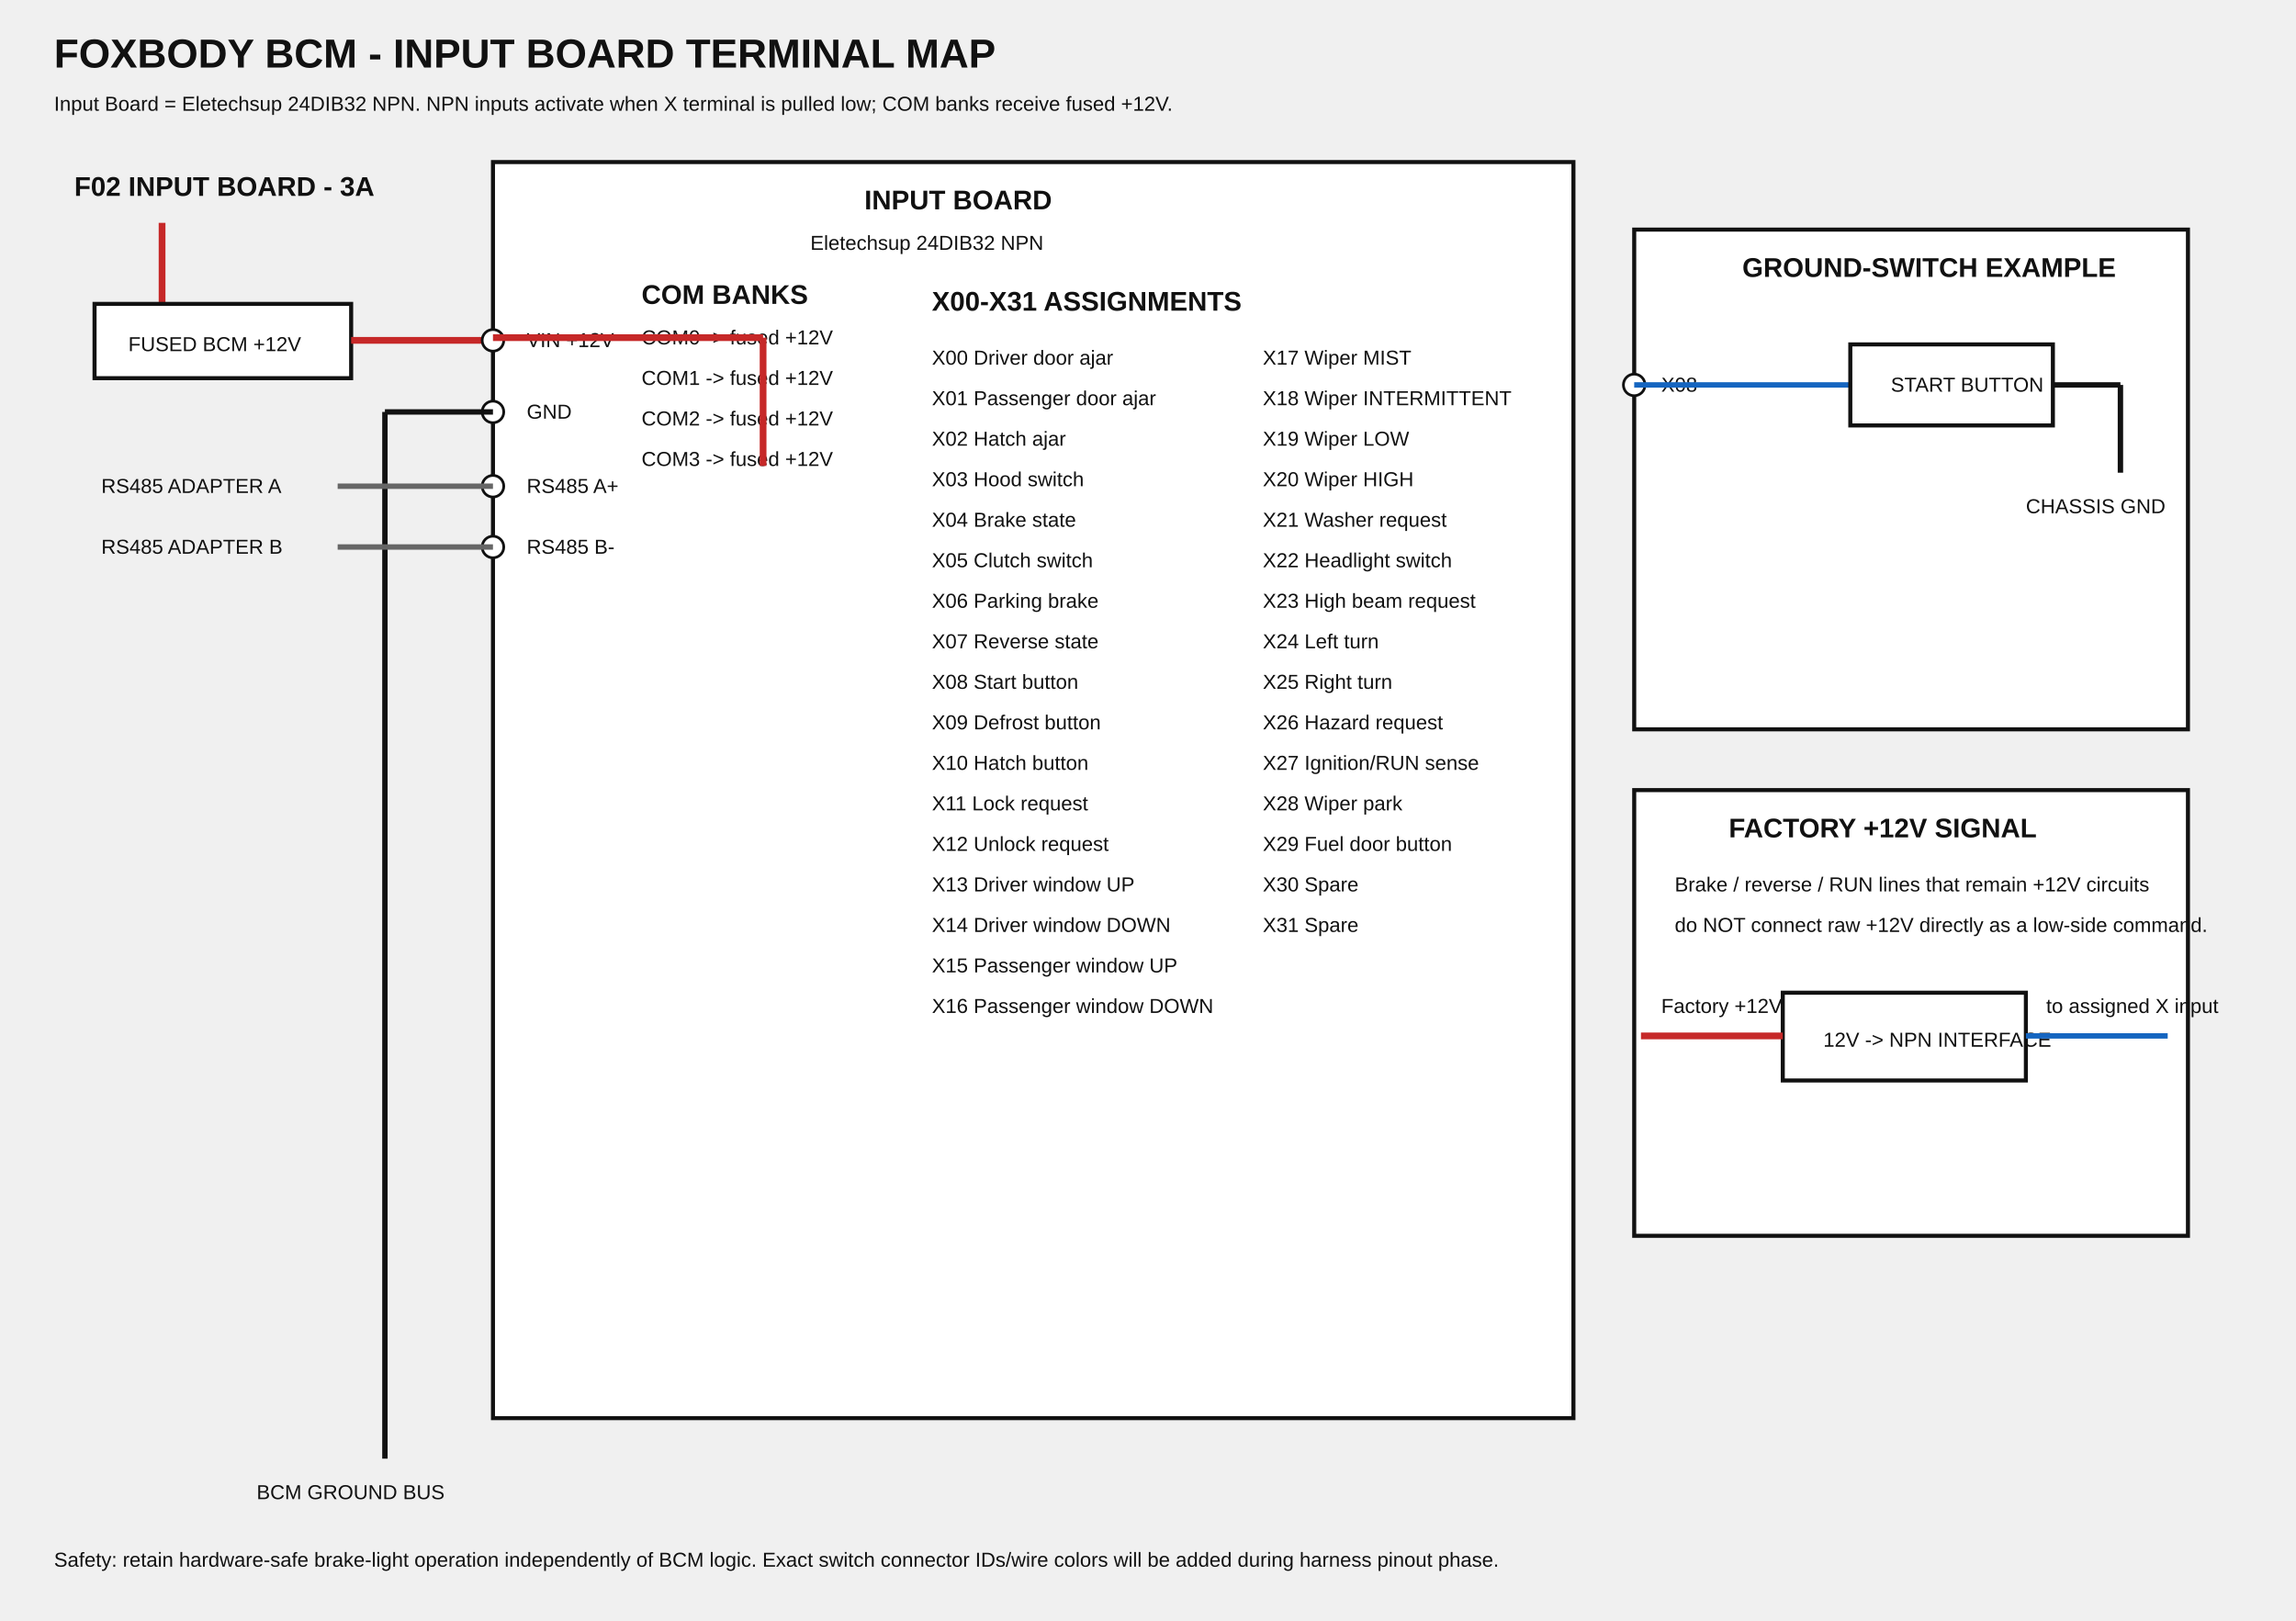
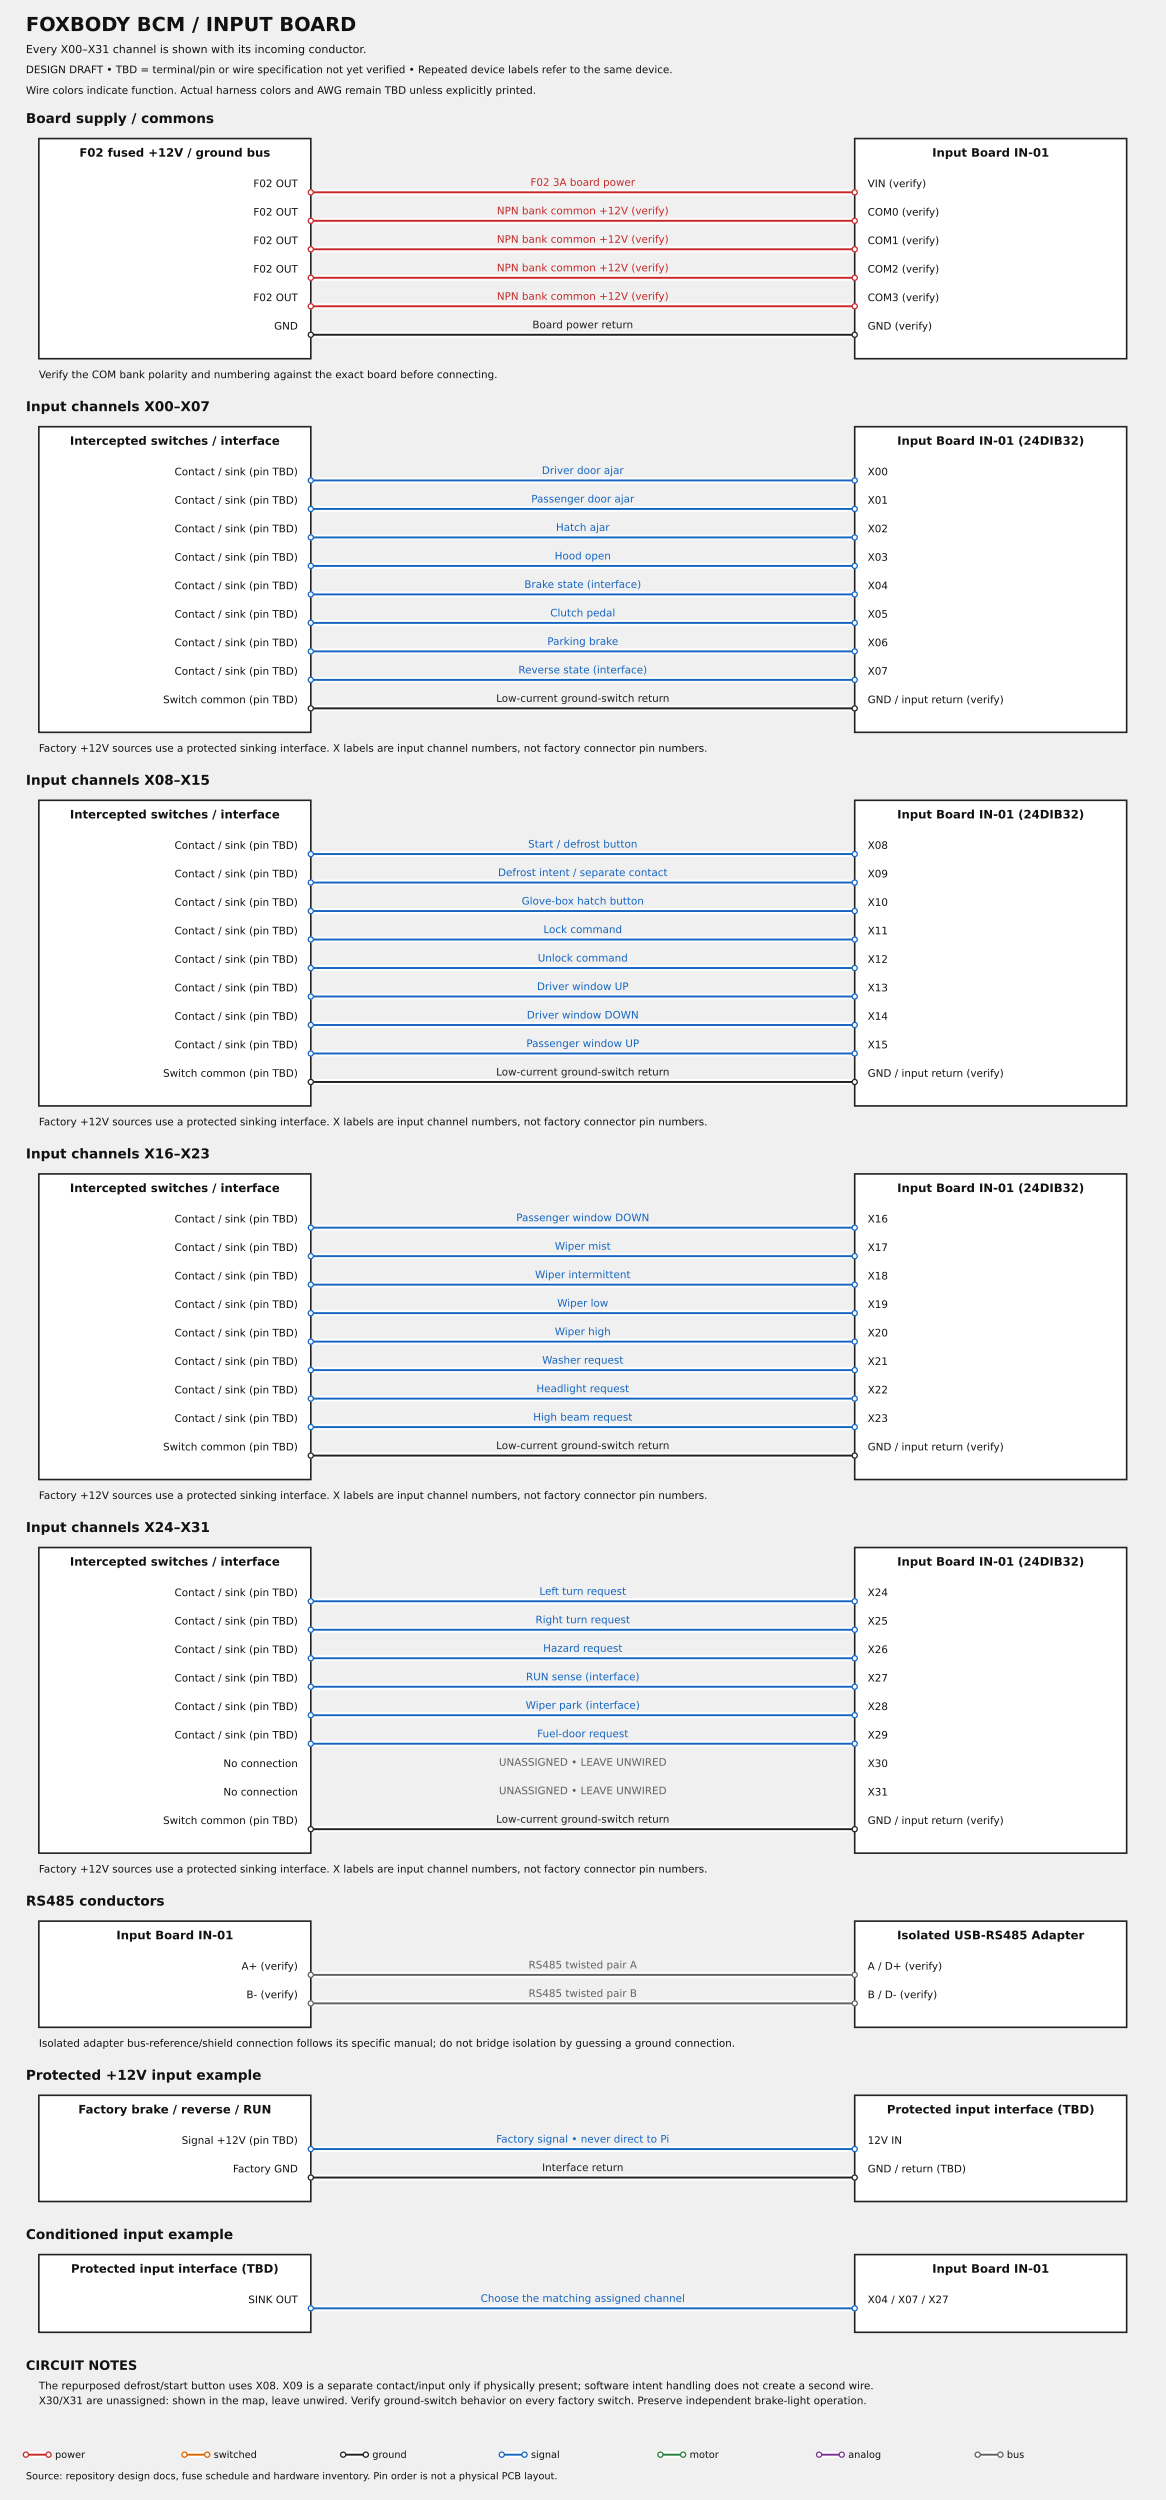
- <svg xmlns="http://www.w3.org/2000/svg" width="1700" height="1200" viewBox="0 0 1700 1200">
-   <style>text{font-family:Arial,sans-serif;fill:#111}.t{font-size:30px;font-weight:700}.h{font-size:20px;font-weight:700}.s{font-size:15px}.p{stroke:#c62828;stroke-width:5;fill:none}.g{stroke:#111;stroke-width:4;fill:none}.sig{stroke:#1565c0;stroke-width:4;fill:none}.bus{stroke:#666;stroke-width:4;fill:none}.box{fill:#fff;stroke:#111;stroke-width:3}.term{fill:#fff;stroke:#111;stroke-width:2}</style>
-   <text x="40" y="50" class="t">FOXBODY BCM - INPUT BOARD TERMINAL MAP</text>
-   <text x="40" y="82" class="s">Input Board = Eletechsup 24DIB32 NPN. NPN inputs activate when X terminal is pulled low; COM banks receive fused +12V.</text>
-   <text x="55" y="145" class="h">F02 INPUT BOARD - 3A</text>
-   <line x1="120" y1="165" x2="120" y2="225" class="p" />
-   <rect x="70" y="225" width="190" height="55" class="box" />
-   <text x="95" y="260" class="s">FUSED BCM +12V</text>
-   <line x1="260" y1="252" x2="365" y2="252" class="p" />
-   <rect x="365" y="120" width="800" height="930" class="box" />
-   <text x="640" y="155" class="h">INPUT BOARD</text>
-   <text x="600" y="185" class="s">Eletechsup 24DIB32 NPN</text>
-   <circle cx="365" cy="252" r="8" class="term" />
-   <text x="390" y="257" class="s">VIN +12V</text>
-   <circle cx="365" cy="305" r="8" class="term" />
-   <text x="390" y="310" class="s">GND</text>
-   <line x1="365" y1="305" x2="285" y2="305" class="g" />
-   <line x1="285" y1="305" x2="285" y2="1080" class="g" />
-   <text x="190" y="1110" class="s">BCM GROUND BUS</text>
-   <circle cx="365" cy="360" r="8" class="term" />
-   <text x="390" y="365" class="s">RS485 A+</text>
-   <circle cx="365" cy="405" r="8" class="term" />
-   <text x="390" y="410" class="s">RS485 B-</text>
-   <line x1="365" y1="360" x2="250" y2="360" class="bus" />
-   <line x1="365" y1="405" x2="250" y2="405" class="bus" />
-   <text x="75" y="365" class="s">RS485 ADAPTER A</text>
-   <text x="75" y="410" class="s">RS485 ADAPTER B</text>
-   <text x="475" y="225" class="h">COM BANKS</text>
-   <text x="475" y="255" class="s">COM0 -&gt; fused +12V</text>
-   <text x="475" y="285" class="s">COM1 -&gt; fused +12V</text>
-   <text x="475" y="315" class="s">COM2 -&gt; fused +12V</text>
-   <text x="475" y="345" class="s">COM3 -&gt; fused +12V</text>
-   <line x1="565" y1="250" x2="565" y2="345" class="p" />
-   <line x1="565" y1="250" x2="365" y2="250" class="p" />
-   <text x="690" y="230" class="h">X00-X31 ASSIGNMENTS</text>
-   <g class="s">
-     <text x="690" y="270">X00 Driver door ajar</text>
-     <text x="690" y="300">X01 Passenger door ajar</text>
-     <text x="690" y="330">X02 Hatch ajar</text>
-     <text x="690" y="360">X03 Hood switch</text>
-     <text x="690" y="390">X04 Brake state</text>
-     <text x="690" y="420">X05 Clutch switch</text>
-     <text x="690" y="450">X06 Parking brake</text>
-     <text x="690" y="480">X07 Reverse state</text>
-     <text x="690" y="510">X08 Start button</text>
-     <text x="690" y="540">X09 Defrost button</text>
-     <text x="690" y="570">X10 Hatch button</text>
-     <text x="690" y="600">X11 Lock request</text>
-     <text x="690" y="630">X12 Unlock request</text>
-     <text x="690" y="660">X13 Driver window UP</text>
-     <text x="690" y="690">X14 Driver window DOWN</text>
-     <text x="690" y="720">X15 Passenger window UP</text>
-     <text x="690" y="750">X16 Passenger window DOWN</text>
-     <text x="935" y="270">X17 Wiper MIST</text>
-     <text x="935" y="300">X18 Wiper INTERMITTENT</text>
-     <text x="935" y="330">X19 Wiper LOW</text>
-     <text x="935" y="360">X20 Wiper HIGH</text>
-     <text x="935" y="390">X21 Washer request</text>
-     <text x="935" y="420">X22 Headlight switch</text>
-     <text x="935" y="450">X23 High beam request</text>
-     <text x="935" y="480">X24 Left turn</text>
-     <text x="935" y="510">X25 Right turn</text>
-     <text x="935" y="540">X26 Hazard request</text>
-     <text x="935" y="570">X27 Ignition/RUN sense</text>
-     <text x="935" y="600">X28 Wiper park</text>
-     <text x="935" y="630">X29 Fuel door button</text>
-     <text x="935" y="660">X30 Spare</text>
-     <text x="935" y="690">X31 Spare</text>
+ <svg xmlns="http://www.w3.org/2000/svg" width="1800" height="3861" viewBox="0 0 1800 3861" role="img">
+   <g font-family="DejaVu Sans,Arial,sans-serif">
+     <text x="40" y="48" font-size="30" font-weight="700" text-anchor="start" fill="#111">FOXBODY BCM / INPUT BOARD</text>
+     <text x="40" y="82" font-size="17" font-weight="400" text-anchor="start" fill="#111">Every X00–X31 channel is shown with its incoming conductor.</text>
+     <text x="40" y="113" font-size="16" font-weight="400" text-anchor="start" fill="#111">DESIGN DRAFT • TBD = terminal/pin or wire specification not yet verified • Repeated device labels refer to the same device.</text>
+     <text x="40" y="145" font-size="16" font-weight="400" text-anchor="start" fill="#111">Wire colors indicate function. Actual harness colors and AWG remain TBD unless explicitly printed.</text>
+     <text x="40" y="190" font-size="21" font-weight="700" text-anchor="start" fill="#111">Board supply / commons</text>
+     <rect x="60" y="214" width="420" height="340" fill="white" stroke="#222" stroke-width="2.5" />
+     <rect x="1320" y="214" width="420" height="340" fill="white" stroke="#222" stroke-width="2.5" />
+     <text x="270" y="242" font-size="18" font-weight="700" text-anchor="middle" fill="#111">F02 fused +12V / ground bus</text>
+     <text x="1530" y="242" font-size="18" font-weight="700" text-anchor="middle" fill="#111">Input Board IN-01</text>
+     <text x="460" y="289" font-size="16" font-weight="400" text-anchor="end" fill="#111">F02 OUT</text>
+     <text x="1340" y="289" font-size="16" font-weight="400" text-anchor="start" fill="#111">VIN (verify)</text>
+     <polyline points="480,297 1320,297" fill="none" stroke="white" stroke-width="9" />
+     <polyline points="480,297 1320,297" fill="none" stroke="#c62828" stroke-width="3" />
+     <circle cx="480" cy="297" r="4" fill="white" stroke="#c62828" stroke-width="2" />
+     <circle cx="1320" cy="297" r="4" fill="white" stroke="#c62828" stroke-width="2" />
+     <text x="900" y="287" font-size="16" font-weight="400" text-anchor="middle" fill="#c62828">F02 3A board power</text>
+     <text x="460" y="333" font-size="16" font-weight="400" text-anchor="end" fill="#111">F02 OUT</text>
+     <text x="1340" y="333" font-size="16" font-weight="400" text-anchor="start" fill="#111">COM0 (verify)</text>
+     <polyline points="480,341 1320,341" fill="none" stroke="white" stroke-width="9" />
+     <polyline points="480,341 1320,341" fill="none" stroke="#c62828" stroke-width="3" />
+     <circle cx="480" cy="341" r="4" fill="white" stroke="#c62828" stroke-width="2" />
+     <circle cx="1320" cy="341" r="4" fill="white" stroke="#c62828" stroke-width="2" />
+     <text x="900" y="331" font-size="16" font-weight="400" text-anchor="middle" fill="#c62828">NPN bank common +12V (verify)</text>
+     <text x="460" y="377" font-size="16" font-weight="400" text-anchor="end" fill="#111">F02 OUT</text>
+     <text x="1340" y="377" font-size="16" font-weight="400" text-anchor="start" fill="#111">COM1 (verify)</text>
+     <polyline points="480,385 1320,385" fill="none" stroke="white" stroke-width="9" />
+     <polyline points="480,385 1320,385" fill="none" stroke="#c62828" stroke-width="3" />
+     <circle cx="480" cy="385" r="4" fill="white" stroke="#c62828" stroke-width="2" />
+     <circle cx="1320" cy="385" r="4" fill="white" stroke="#c62828" stroke-width="2" />
+     <text x="900" y="375" font-size="16" font-weight="400" text-anchor="middle" fill="#c62828">NPN bank common +12V (verify)</text>
+     <text x="460" y="421" font-size="16" font-weight="400" text-anchor="end" fill="#111">F02 OUT</text>
+     <text x="1340" y="421" font-size="16" font-weight="400" text-anchor="start" fill="#111">COM2 (verify)</text>
+     <polyline points="480,429 1320,429" fill="none" stroke="white" stroke-width="9" />
+     <polyline points="480,429 1320,429" fill="none" stroke="#c62828" stroke-width="3" />
+     <circle cx="480" cy="429" r="4" fill="white" stroke="#c62828" stroke-width="2" />
+     <circle cx="1320" cy="429" r="4" fill="white" stroke="#c62828" stroke-width="2" />
+     <text x="900" y="419" font-size="16" font-weight="400" text-anchor="middle" fill="#c62828">NPN bank common +12V (verify)</text>
+     <text x="460" y="465" font-size="16" font-weight="400" text-anchor="end" fill="#111">F02 OUT</text>
+     <text x="1340" y="465" font-size="16" font-weight="400" text-anchor="start" fill="#111">COM3 (verify)</text>
+     <polyline points="480,473 1320,473" fill="none" stroke="white" stroke-width="9" />
+     <polyline points="480,473 1320,473" fill="none" stroke="#c62828" stroke-width="3" />
+     <circle cx="480" cy="473" r="4" fill="white" stroke="#c62828" stroke-width="2" />
+     <circle cx="1320" cy="473" r="4" fill="white" stroke="#c62828" stroke-width="2" />
+     <text x="900" y="463" font-size="16" font-weight="400" text-anchor="middle" fill="#c62828">NPN bank common +12V (verify)</text>
+     <text x="460" y="509" font-size="16" font-weight="400" text-anchor="end" fill="#111">GND</text>
+     <text x="1340" y="509" font-size="16" font-weight="400" text-anchor="start" fill="#111">GND (verify)</text>
+     <polyline points="480,517 1320,517" fill="none" stroke="white" stroke-width="9" />
+     <polyline points="480,517 1320,517" fill="none" stroke="#202020" stroke-width="3" />
+     <circle cx="480" cy="517" r="4" fill="white" stroke="#202020" stroke-width="2" />
+     <circle cx="1320" cy="517" r="4" fill="white" stroke="#202020" stroke-width="2" />
+     <text x="900" y="507" font-size="16" font-weight="400" text-anchor="middle" fill="#202020">Board power return</text>
+     <text x="60" y="584" font-size="16" font-weight="400" text-anchor="start" fill="#111">Verify the COM bank polarity and numbering against the exact board before connecting.</text>
+     <text x="40" y="635" font-size="21" font-weight="700" text-anchor="start" fill="#111">Input channels X00–X07</text>
+     <rect x="60" y="659" width="420" height="472" fill="white" stroke="#222" stroke-width="2.5" />
+     <rect x="1320" y="659" width="420" height="472" fill="white" stroke="#222" stroke-width="2.5" />
+     <text x="270" y="687" font-size="18" font-weight="700" text-anchor="middle" fill="#111">Intercepted switches / interface</text>
+     <text x="1530" y="687" font-size="18" font-weight="700" text-anchor="middle" fill="#111">Input Board IN-01 (24DIB32)</text>
+     <text x="460" y="734" font-size="16" font-weight="400" text-anchor="end" fill="#111">Contact / sink (pin TBD)</text>
+     <text x="1340" y="734" font-size="16" font-weight="400" text-anchor="start" fill="#111">X00</text>
+     <polyline points="480,742 1320,742" fill="none" stroke="white" stroke-width="9" />
+     <polyline points="480,742 1320,742" fill="none" stroke="#1565c0" stroke-width="3" />
+     <circle cx="480" cy="742" r="4" fill="white" stroke="#1565c0" stroke-width="2" />
+     <circle cx="1320" cy="742" r="4" fill="white" stroke="#1565c0" stroke-width="2" />
+     <text x="900" y="732" font-size="16" font-weight="400" text-anchor="middle" fill="#1565c0">Driver door ajar</text>
+     <text x="460" y="778" font-size="16" font-weight="400" text-anchor="end" fill="#111">Contact / sink (pin TBD)</text>
+     <text x="1340" y="778" font-size="16" font-weight="400" text-anchor="start" fill="#111">X01</text>
+     <polyline points="480,786 1320,786" fill="none" stroke="white" stroke-width="9" />
+     <polyline points="480,786 1320,786" fill="none" stroke="#1565c0" stroke-width="3" />
+     <circle cx="480" cy="786" r="4" fill="white" stroke="#1565c0" stroke-width="2" />
+     <circle cx="1320" cy="786" r="4" fill="white" stroke="#1565c0" stroke-width="2" />
+     <text x="900" y="776" font-size="16" font-weight="400" text-anchor="middle" fill="#1565c0">Passenger door ajar</text>
+     <text x="460" y="822" font-size="16" font-weight="400" text-anchor="end" fill="#111">Contact / sink (pin TBD)</text>
+     <text x="1340" y="822" font-size="16" font-weight="400" text-anchor="start" fill="#111">X02</text>
+     <polyline points="480,830 1320,830" fill="none" stroke="white" stroke-width="9" />
+     <polyline points="480,830 1320,830" fill="none" stroke="#1565c0" stroke-width="3" />
+     <circle cx="480" cy="830" r="4" fill="white" stroke="#1565c0" stroke-width="2" />
+     <circle cx="1320" cy="830" r="4" fill="white" stroke="#1565c0" stroke-width="2" />
+     <text x="900" y="820" font-size="16" font-weight="400" text-anchor="middle" fill="#1565c0">Hatch ajar</text>
+     <text x="460" y="866" font-size="16" font-weight="400" text-anchor="end" fill="#111">Contact / sink (pin TBD)</text>
+     <text x="1340" y="866" font-size="16" font-weight="400" text-anchor="start" fill="#111">X03</text>
+     <polyline points="480,874 1320,874" fill="none" stroke="white" stroke-width="9" />
+     <polyline points="480,874 1320,874" fill="none" stroke="#1565c0" stroke-width="3" />
+     <circle cx="480" cy="874" r="4" fill="white" stroke="#1565c0" stroke-width="2" />
+     <circle cx="1320" cy="874" r="4" fill="white" stroke="#1565c0" stroke-width="2" />
+     <text x="900" y="864" font-size="16" font-weight="400" text-anchor="middle" fill="#1565c0">Hood open</text>
+     <text x="460" y="910" font-size="16" font-weight="400" text-anchor="end" fill="#111">Contact / sink (pin TBD)</text>
+     <text x="1340" y="910" font-size="16" font-weight="400" text-anchor="start" fill="#111">X04</text>
+     <polyline points="480,918 1320,918" fill="none" stroke="white" stroke-width="9" />
+     <polyline points="480,918 1320,918" fill="none" stroke="#1565c0" stroke-width="3" />
+     <circle cx="480" cy="918" r="4" fill="white" stroke="#1565c0" stroke-width="2" />
+     <circle cx="1320" cy="918" r="4" fill="white" stroke="#1565c0" stroke-width="2" />
+     <text x="900" y="908" font-size="16" font-weight="400" text-anchor="middle" fill="#1565c0">Brake state (interface)</text>
+     <text x="460" y="954" font-size="16" font-weight="400" text-anchor="end" fill="#111">Contact / sink (pin TBD)</text>
+     <text x="1340" y="954" font-size="16" font-weight="400" text-anchor="start" fill="#111">X05</text>
+     <polyline points="480,962 1320,962" fill="none" stroke="white" stroke-width="9" />
+     <polyline points="480,962 1320,962" fill="none" stroke="#1565c0" stroke-width="3" />
+     <circle cx="480" cy="962" r="4" fill="white" stroke="#1565c0" stroke-width="2" />
+     <circle cx="1320" cy="962" r="4" fill="white" stroke="#1565c0" stroke-width="2" />
+     <text x="900" y="952" font-size="16" font-weight="400" text-anchor="middle" fill="#1565c0">Clutch pedal</text>
+     <text x="460" y="998" font-size="16" font-weight="400" text-anchor="end" fill="#111">Contact / sink (pin TBD)</text>
+     <text x="1340" y="998" font-size="16" font-weight="400" text-anchor="start" fill="#111">X06</text>
+     <polyline points="480,1006 1320,1006" fill="none" stroke="white" stroke-width="9" />
+     <polyline points="480,1006 1320,1006" fill="none" stroke="#1565c0" stroke-width="3" />
+     <circle cx="480" cy="1006" r="4" fill="white" stroke="#1565c0" stroke-width="2" />
+     <circle cx="1320" cy="1006" r="4" fill="white" stroke="#1565c0" stroke-width="2" />
+     <text x="900" y="996" font-size="16" font-weight="400" text-anchor="middle" fill="#1565c0">Parking brake</text>
+     <text x="460" y="1042" font-size="16" font-weight="400" text-anchor="end" fill="#111">Contact / sink (pin TBD)</text>
+     <text x="1340" y="1042" font-size="16" font-weight="400" text-anchor="start" fill="#111">X07</text>
+     <polyline points="480,1050 1320,1050" fill="none" stroke="white" stroke-width="9" />
+     <polyline points="480,1050 1320,1050" fill="none" stroke="#1565c0" stroke-width="3" />
+     <circle cx="480" cy="1050" r="4" fill="white" stroke="#1565c0" stroke-width="2" />
+     <circle cx="1320" cy="1050" r="4" fill="white" stroke="#1565c0" stroke-width="2" />
+     <text x="900" y="1040" font-size="16" font-weight="400" text-anchor="middle" fill="#1565c0">Reverse state (interface)</text>
+     <text x="460" y="1086" font-size="16" font-weight="400" text-anchor="end" fill="#111">Switch common (pin TBD)</text>
+     <text x="1340" y="1086" font-size="16" font-weight="400" text-anchor="start" fill="#111">GND / input return (verify)</text>
+     <polyline points="480,1094 1320,1094" fill="none" stroke="white" stroke-width="9" />
+     <polyline points="480,1094 1320,1094" fill="none" stroke="#202020" stroke-width="3" />
+     <circle cx="480" cy="1094" r="4" fill="white" stroke="#202020" stroke-width="2" />
+     <circle cx="1320" cy="1094" r="4" fill="white" stroke="#202020" stroke-width="2" />
+     <text x="900" y="1084" font-size="16" font-weight="400" text-anchor="middle" fill="#202020">Low-current ground-switch return</text>
+     <text x="60" y="1161" font-size="16" font-weight="400" text-anchor="start" fill="#111">Factory +12V sources use a protected sinking interface. X labels are input channel numbers, not factory connector pin numbers.</text>
+     <text x="40" y="1212" font-size="21" font-weight="700" text-anchor="start" fill="#111">Input channels X08–X15</text>
+     <rect x="60" y="1236" width="420" height="472" fill="white" stroke="#222" stroke-width="2.5" />
+     <rect x="1320" y="1236" width="420" height="472" fill="white" stroke="#222" stroke-width="2.5" />
+     <text x="270" y="1264" font-size="18" font-weight="700" text-anchor="middle" fill="#111">Intercepted switches / interface</text>
+     <text x="1530" y="1264" font-size="18" font-weight="700" text-anchor="middle" fill="#111">Input Board IN-01 (24DIB32)</text>
+     <text x="460" y="1311" font-size="16" font-weight="400" text-anchor="end" fill="#111">Contact / sink (pin TBD)</text>
+     <text x="1340" y="1311" font-size="16" font-weight="400" text-anchor="start" fill="#111">X08</text>
+     <polyline points="480,1319 1320,1319" fill="none" stroke="white" stroke-width="9" />
+     <polyline points="480,1319 1320,1319" fill="none" stroke="#1565c0" stroke-width="3" />
+     <circle cx="480" cy="1319" r="4" fill="white" stroke="#1565c0" stroke-width="2" />
+     <circle cx="1320" cy="1319" r="4" fill="white" stroke="#1565c0" stroke-width="2" />
+     <text x="900" y="1309" font-size="16" font-weight="400" text-anchor="middle" fill="#1565c0">Start / defrost button</text>
+     <text x="460" y="1355" font-size="16" font-weight="400" text-anchor="end" fill="#111">Contact / sink (pin TBD)</text>
+     <text x="1340" y="1355" font-size="16" font-weight="400" text-anchor="start" fill="#111">X09</text>
+     <polyline points="480,1363 1320,1363" fill="none" stroke="white" stroke-width="9" />
+     <polyline points="480,1363 1320,1363" fill="none" stroke="#1565c0" stroke-width="3" />
+     <circle cx="480" cy="1363" r="4" fill="white" stroke="#1565c0" stroke-width="2" />
+     <circle cx="1320" cy="1363" r="4" fill="white" stroke="#1565c0" stroke-width="2" />
+     <text x="900" y="1353" font-size="16" font-weight="400" text-anchor="middle" fill="#1565c0">Defrost intent / separate contact</text>
+     <text x="460" y="1399" font-size="16" font-weight="400" text-anchor="end" fill="#111">Contact / sink (pin TBD)</text>
+     <text x="1340" y="1399" font-size="16" font-weight="400" text-anchor="start" fill="#111">X10</text>
+     <polyline points="480,1407 1320,1407" fill="none" stroke="white" stroke-width="9" />
+     <polyline points="480,1407 1320,1407" fill="none" stroke="#1565c0" stroke-width="3" />
+     <circle cx="480" cy="1407" r="4" fill="white" stroke="#1565c0" stroke-width="2" />
+     <circle cx="1320" cy="1407" r="4" fill="white" stroke="#1565c0" stroke-width="2" />
+     <text x="900" y="1397" font-size="16" font-weight="400" text-anchor="middle" fill="#1565c0">Glove-box hatch button</text>
+     <text x="460" y="1443" font-size="16" font-weight="400" text-anchor="end" fill="#111">Contact / sink (pin TBD)</text>
+     <text x="1340" y="1443" font-size="16" font-weight="400" text-anchor="start" fill="#111">X11</text>
+     <polyline points="480,1451 1320,1451" fill="none" stroke="white" stroke-width="9" />
+     <polyline points="480,1451 1320,1451" fill="none" stroke="#1565c0" stroke-width="3" />
+     <circle cx="480" cy="1451" r="4" fill="white" stroke="#1565c0" stroke-width="2" />
+     <circle cx="1320" cy="1451" r="4" fill="white" stroke="#1565c0" stroke-width="2" />
+     <text x="900" y="1441" font-size="16" font-weight="400" text-anchor="middle" fill="#1565c0">Lock command</text>
+     <text x="460" y="1487" font-size="16" font-weight="400" text-anchor="end" fill="#111">Contact / sink (pin TBD)</text>
+     <text x="1340" y="1487" font-size="16" font-weight="400" text-anchor="start" fill="#111">X12</text>
+     <polyline points="480,1495 1320,1495" fill="none" stroke="white" stroke-width="9" />
+     <polyline points="480,1495 1320,1495" fill="none" stroke="#1565c0" stroke-width="3" />
+     <circle cx="480" cy="1495" r="4" fill="white" stroke="#1565c0" stroke-width="2" />
+     <circle cx="1320" cy="1495" r="4" fill="white" stroke="#1565c0" stroke-width="2" />
+     <text x="900" y="1485" font-size="16" font-weight="400" text-anchor="middle" fill="#1565c0">Unlock command</text>
+     <text x="460" y="1531" font-size="16" font-weight="400" text-anchor="end" fill="#111">Contact / sink (pin TBD)</text>
+     <text x="1340" y="1531" font-size="16" font-weight="400" text-anchor="start" fill="#111">X13</text>
+     <polyline points="480,1539 1320,1539" fill="none" stroke="white" stroke-width="9" />
+     <polyline points="480,1539 1320,1539" fill="none" stroke="#1565c0" stroke-width="3" />
+     <circle cx="480" cy="1539" r="4" fill="white" stroke="#1565c0" stroke-width="2" />
+     <circle cx="1320" cy="1539" r="4" fill="white" stroke="#1565c0" stroke-width="2" />
+     <text x="900" y="1529" font-size="16" font-weight="400" text-anchor="middle" fill="#1565c0">Driver window UP</text>
+     <text x="460" y="1575" font-size="16" font-weight="400" text-anchor="end" fill="#111">Contact / sink (pin TBD)</text>
+     <text x="1340" y="1575" font-size="16" font-weight="400" text-anchor="start" fill="#111">X14</text>
+     <polyline points="480,1583 1320,1583" fill="none" stroke="white" stroke-width="9" />
+     <polyline points="480,1583 1320,1583" fill="none" stroke="#1565c0" stroke-width="3" />
+     <circle cx="480" cy="1583" r="4" fill="white" stroke="#1565c0" stroke-width="2" />
+     <circle cx="1320" cy="1583" r="4" fill="white" stroke="#1565c0" stroke-width="2" />
+     <text x="900" y="1573" font-size="16" font-weight="400" text-anchor="middle" fill="#1565c0">Driver window DOWN</text>
+     <text x="460" y="1619" font-size="16" font-weight="400" text-anchor="end" fill="#111">Contact / sink (pin TBD)</text>
+     <text x="1340" y="1619" font-size="16" font-weight="400" text-anchor="start" fill="#111">X15</text>
+     <polyline points="480,1627 1320,1627" fill="none" stroke="white" stroke-width="9" />
+     <polyline points="480,1627 1320,1627" fill="none" stroke="#1565c0" stroke-width="3" />
+     <circle cx="480" cy="1627" r="4" fill="white" stroke="#1565c0" stroke-width="2" />
+     <circle cx="1320" cy="1627" r="4" fill="white" stroke="#1565c0" stroke-width="2" />
+     <text x="900" y="1617" font-size="16" font-weight="400" text-anchor="middle" fill="#1565c0">Passenger window UP</text>
+     <text x="460" y="1663" font-size="16" font-weight="400" text-anchor="end" fill="#111">Switch common (pin TBD)</text>
+     <text x="1340" y="1663" font-size="16" font-weight="400" text-anchor="start" fill="#111">GND / input return (verify)</text>
+     <polyline points="480,1671 1320,1671" fill="none" stroke="white" stroke-width="9" />
+     <polyline points="480,1671 1320,1671" fill="none" stroke="#202020" stroke-width="3" />
+     <circle cx="480" cy="1671" r="4" fill="white" stroke="#202020" stroke-width="2" />
+     <circle cx="1320" cy="1671" r="4" fill="white" stroke="#202020" stroke-width="2" />
+     <text x="900" y="1661" font-size="16" font-weight="400" text-anchor="middle" fill="#202020">Low-current ground-switch return</text>
+     <text x="60" y="1738" font-size="16" font-weight="400" text-anchor="start" fill="#111">Factory +12V sources use a protected sinking interface. X labels are input channel numbers, not factory connector pin numbers.</text>
+     <text x="40" y="1789" font-size="21" font-weight="700" text-anchor="start" fill="#111">Input channels X16–X23</text>
+     <rect x="60" y="1813" width="420" height="472" fill="white" stroke="#222" stroke-width="2.5" />
+     <rect x="1320" y="1813" width="420" height="472" fill="white" stroke="#222" stroke-width="2.5" />
+     <text x="270" y="1841" font-size="18" font-weight="700" text-anchor="middle" fill="#111">Intercepted switches / interface</text>
+     <text x="1530" y="1841" font-size="18" font-weight="700" text-anchor="middle" fill="#111">Input Board IN-01 (24DIB32)</text>
+     <text x="460" y="1888" font-size="16" font-weight="400" text-anchor="end" fill="#111">Contact / sink (pin TBD)</text>
+     <text x="1340" y="1888" font-size="16" font-weight="400" text-anchor="start" fill="#111">X16</text>
+     <polyline points="480,1896 1320,1896" fill="none" stroke="white" stroke-width="9" />
+     <polyline points="480,1896 1320,1896" fill="none" stroke="#1565c0" stroke-width="3" />
+     <circle cx="480" cy="1896" r="4" fill="white" stroke="#1565c0" stroke-width="2" />
+     <circle cx="1320" cy="1896" r="4" fill="white" stroke="#1565c0" stroke-width="2" />
+     <text x="900" y="1886" font-size="16" font-weight="400" text-anchor="middle" fill="#1565c0">Passenger window DOWN</text>
+     <text x="460" y="1932" font-size="16" font-weight="400" text-anchor="end" fill="#111">Contact / sink (pin TBD)</text>
+     <text x="1340" y="1932" font-size="16" font-weight="400" text-anchor="start" fill="#111">X17</text>
+     <polyline points="480,1940 1320,1940" fill="none" stroke="white" stroke-width="9" />
+     <polyline points="480,1940 1320,1940" fill="none" stroke="#1565c0" stroke-width="3" />
+     <circle cx="480" cy="1940" r="4" fill="white" stroke="#1565c0" stroke-width="2" />
+     <circle cx="1320" cy="1940" r="4" fill="white" stroke="#1565c0" stroke-width="2" />
+     <text x="900" y="1930" font-size="16" font-weight="400" text-anchor="middle" fill="#1565c0">Wiper mist</text>
+     <text x="460" y="1976" font-size="16" font-weight="400" text-anchor="end" fill="#111">Contact / sink (pin TBD)</text>
+     <text x="1340" y="1976" font-size="16" font-weight="400" text-anchor="start" fill="#111">X18</text>
+     <polyline points="480,1984 1320,1984" fill="none" stroke="white" stroke-width="9" />
+     <polyline points="480,1984 1320,1984" fill="none" stroke="#1565c0" stroke-width="3" />
+     <circle cx="480" cy="1984" r="4" fill="white" stroke="#1565c0" stroke-width="2" />
+     <circle cx="1320" cy="1984" r="4" fill="white" stroke="#1565c0" stroke-width="2" />
+     <text x="900" y="1974" font-size="16" font-weight="400" text-anchor="middle" fill="#1565c0">Wiper intermittent</text>
+     <text x="460" y="2020" font-size="16" font-weight="400" text-anchor="end" fill="#111">Contact / sink (pin TBD)</text>
+     <text x="1340" y="2020" font-size="16" font-weight="400" text-anchor="start" fill="#111">X19</text>
+     <polyline points="480,2028 1320,2028" fill="none" stroke="white" stroke-width="9" />
+     <polyline points="480,2028 1320,2028" fill="none" stroke="#1565c0" stroke-width="3" />
+     <circle cx="480" cy="2028" r="4" fill="white" stroke="#1565c0" stroke-width="2" />
+     <circle cx="1320" cy="2028" r="4" fill="white" stroke="#1565c0" stroke-width="2" />
+     <text x="900" y="2018" font-size="16" font-weight="400" text-anchor="middle" fill="#1565c0">Wiper low</text>
+     <text x="460" y="2064" font-size="16" font-weight="400" text-anchor="end" fill="#111">Contact / sink (pin TBD)</text>
+     <text x="1340" y="2064" font-size="16" font-weight="400" text-anchor="start" fill="#111">X20</text>
+     <polyline points="480,2072 1320,2072" fill="none" stroke="white" stroke-width="9" />
+     <polyline points="480,2072 1320,2072" fill="none" stroke="#1565c0" stroke-width="3" />
+     <circle cx="480" cy="2072" r="4" fill="white" stroke="#1565c0" stroke-width="2" />
+     <circle cx="1320" cy="2072" r="4" fill="white" stroke="#1565c0" stroke-width="2" />
+     <text x="900" y="2062" font-size="16" font-weight="400" text-anchor="middle" fill="#1565c0">Wiper high</text>
+     <text x="460" y="2108" font-size="16" font-weight="400" text-anchor="end" fill="#111">Contact / sink (pin TBD)</text>
+     <text x="1340" y="2108" font-size="16" font-weight="400" text-anchor="start" fill="#111">X21</text>
+     <polyline points="480,2116 1320,2116" fill="none" stroke="white" stroke-width="9" />
+     <polyline points="480,2116 1320,2116" fill="none" stroke="#1565c0" stroke-width="3" />
+     <circle cx="480" cy="2116" r="4" fill="white" stroke="#1565c0" stroke-width="2" />
+     <circle cx="1320" cy="2116" r="4" fill="white" stroke="#1565c0" stroke-width="2" />
+     <text x="900" y="2106" font-size="16" font-weight="400" text-anchor="middle" fill="#1565c0">Washer request</text>
+     <text x="460" y="2152" font-size="16" font-weight="400" text-anchor="end" fill="#111">Contact / sink (pin TBD)</text>
+     <text x="1340" y="2152" font-size="16" font-weight="400" text-anchor="start" fill="#111">X22</text>
+     <polyline points="480,2160 1320,2160" fill="none" stroke="white" stroke-width="9" />
+     <polyline points="480,2160 1320,2160" fill="none" stroke="#1565c0" stroke-width="3" />
+     <circle cx="480" cy="2160" r="4" fill="white" stroke="#1565c0" stroke-width="2" />
+     <circle cx="1320" cy="2160" r="4" fill="white" stroke="#1565c0" stroke-width="2" />
+     <text x="900" y="2150" font-size="16" font-weight="400" text-anchor="middle" fill="#1565c0">Headlight request</text>
+     <text x="460" y="2196" font-size="16" font-weight="400" text-anchor="end" fill="#111">Contact / sink (pin TBD)</text>
+     <text x="1340" y="2196" font-size="16" font-weight="400" text-anchor="start" fill="#111">X23</text>
+     <polyline points="480,2204 1320,2204" fill="none" stroke="white" stroke-width="9" />
+     <polyline points="480,2204 1320,2204" fill="none" stroke="#1565c0" stroke-width="3" />
+     <circle cx="480" cy="2204" r="4" fill="white" stroke="#1565c0" stroke-width="2" />
+     <circle cx="1320" cy="2204" r="4" fill="white" stroke="#1565c0" stroke-width="2" />
+     <text x="900" y="2194" font-size="16" font-weight="400" text-anchor="middle" fill="#1565c0">High beam request</text>
+     <text x="460" y="2240" font-size="16" font-weight="400" text-anchor="end" fill="#111">Switch common (pin TBD)</text>
+     <text x="1340" y="2240" font-size="16" font-weight="400" text-anchor="start" fill="#111">GND / input return (verify)</text>
+     <polyline points="480,2248 1320,2248" fill="none" stroke="white" stroke-width="9" />
+     <polyline points="480,2248 1320,2248" fill="none" stroke="#202020" stroke-width="3" />
+     <circle cx="480" cy="2248" r="4" fill="white" stroke="#202020" stroke-width="2" />
+     <circle cx="1320" cy="2248" r="4" fill="white" stroke="#202020" stroke-width="2" />
+     <text x="900" y="2238" font-size="16" font-weight="400" text-anchor="middle" fill="#202020">Low-current ground-switch return</text>
+     <text x="60" y="2315" font-size="16" font-weight="400" text-anchor="start" fill="#111">Factory +12V sources use a protected sinking interface. X labels are input channel numbers, not factory connector pin numbers.</text>
+     <text x="40" y="2366" font-size="21" font-weight="700" text-anchor="start" fill="#111">Input channels X24–X31</text>
+     <rect x="60" y="2390" width="420" height="472" fill="white" stroke="#222" stroke-width="2.5" />
+     <rect x="1320" y="2390" width="420" height="472" fill="white" stroke="#222" stroke-width="2.5" />
+     <text x="270" y="2418" font-size="18" font-weight="700" text-anchor="middle" fill="#111">Intercepted switches / interface</text>
+     <text x="1530" y="2418" font-size="18" font-weight="700" text-anchor="middle" fill="#111">Input Board IN-01 (24DIB32)</text>
+     <text x="460" y="2465" font-size="16" font-weight="400" text-anchor="end" fill="#111">Contact / sink (pin TBD)</text>
+     <text x="1340" y="2465" font-size="16" font-weight="400" text-anchor="start" fill="#111">X24</text>
+     <polyline points="480,2473 1320,2473" fill="none" stroke="white" stroke-width="9" />
+     <polyline points="480,2473 1320,2473" fill="none" stroke="#1565c0" stroke-width="3" />
+     <circle cx="480" cy="2473" r="4" fill="white" stroke="#1565c0" stroke-width="2" />
+     <circle cx="1320" cy="2473" r="4" fill="white" stroke="#1565c0" stroke-width="2" />
+     <text x="900" y="2463" font-size="16" font-weight="400" text-anchor="middle" fill="#1565c0">Left turn request</text>
+     <text x="460" y="2509" font-size="16" font-weight="400" text-anchor="end" fill="#111">Contact / sink (pin TBD)</text>
+     <text x="1340" y="2509" font-size="16" font-weight="400" text-anchor="start" fill="#111">X25</text>
+     <polyline points="480,2517 1320,2517" fill="none" stroke="white" stroke-width="9" />
+     <polyline points="480,2517 1320,2517" fill="none" stroke="#1565c0" stroke-width="3" />
+     <circle cx="480" cy="2517" r="4" fill="white" stroke="#1565c0" stroke-width="2" />
+     <circle cx="1320" cy="2517" r="4" fill="white" stroke="#1565c0" stroke-width="2" />
+     <text x="900" y="2507" font-size="16" font-weight="400" text-anchor="middle" fill="#1565c0">Right turn request</text>
+     <text x="460" y="2553" font-size="16" font-weight="400" text-anchor="end" fill="#111">Contact / sink (pin TBD)</text>
+     <text x="1340" y="2553" font-size="16" font-weight="400" text-anchor="start" fill="#111">X26</text>
+     <polyline points="480,2561 1320,2561" fill="none" stroke="white" stroke-width="9" />
+     <polyline points="480,2561 1320,2561" fill="none" stroke="#1565c0" stroke-width="3" />
+     <circle cx="480" cy="2561" r="4" fill="white" stroke="#1565c0" stroke-width="2" />
+     <circle cx="1320" cy="2561" r="4" fill="white" stroke="#1565c0" stroke-width="2" />
+     <text x="900" y="2551" font-size="16" font-weight="400" text-anchor="middle" fill="#1565c0">Hazard request</text>
+     <text x="460" y="2597" font-size="16" font-weight="400" text-anchor="end" fill="#111">Contact / sink (pin TBD)</text>
+     <text x="1340" y="2597" font-size="16" font-weight="400" text-anchor="start" fill="#111">X27</text>
+     <polyline points="480,2605 1320,2605" fill="none" stroke="white" stroke-width="9" />
+     <polyline points="480,2605 1320,2605" fill="none" stroke="#1565c0" stroke-width="3" />
+     <circle cx="480" cy="2605" r="4" fill="white" stroke="#1565c0" stroke-width="2" />
+     <circle cx="1320" cy="2605" r="4" fill="white" stroke="#1565c0" stroke-width="2" />
+     <text x="900" y="2595" font-size="16" font-weight="400" text-anchor="middle" fill="#1565c0">RUN sense (interface)</text>
+     <text x="460" y="2641" font-size="16" font-weight="400" text-anchor="end" fill="#111">Contact / sink (pin TBD)</text>
+     <text x="1340" y="2641" font-size="16" font-weight="400" text-anchor="start" fill="#111">X28</text>
+     <polyline points="480,2649 1320,2649" fill="none" stroke="white" stroke-width="9" />
+     <polyline points="480,2649 1320,2649" fill="none" stroke="#1565c0" stroke-width="3" />
+     <circle cx="480" cy="2649" r="4" fill="white" stroke="#1565c0" stroke-width="2" />
+     <circle cx="1320" cy="2649" r="4" fill="white" stroke="#1565c0" stroke-width="2" />
+     <text x="900" y="2639" font-size="16" font-weight="400" text-anchor="middle" fill="#1565c0">Wiper park (interface)</text>
+     <text x="460" y="2685" font-size="16" font-weight="400" text-anchor="end" fill="#111">Contact / sink (pin TBD)</text>
+     <text x="1340" y="2685" font-size="16" font-weight="400" text-anchor="start" fill="#111">X29</text>
+     <polyline points="480,2693 1320,2693" fill="none" stroke="white" stroke-width="9" />
+     <polyline points="480,2693 1320,2693" fill="none" stroke="#1565c0" stroke-width="3" />
+     <circle cx="480" cy="2693" r="4" fill="white" stroke="#1565c0" stroke-width="2" />
+     <circle cx="1320" cy="2693" r="4" fill="white" stroke="#1565c0" stroke-width="2" />
+     <text x="900" y="2683" font-size="16" font-weight="400" text-anchor="middle" fill="#1565c0">Fuel-door request</text>
+     <text x="460" y="2729" font-size="16" font-weight="400" text-anchor="end" fill="#111">No connection</text>
+     <text x="1340" y="2729" font-size="16" font-weight="400" text-anchor="start" fill="#111">X30</text>
+     <text x="900" y="2727" font-size="16" font-weight="400" text-anchor="middle" fill="#616161">UNASSIGNED • LEAVE UNWIRED</text>
+     <text x="460" y="2773" font-size="16" font-weight="400" text-anchor="end" fill="#111">No connection</text>
+     <text x="1340" y="2773" font-size="16" font-weight="400" text-anchor="start" fill="#111">X31</text>
+     <text x="900" y="2771" font-size="16" font-weight="400" text-anchor="middle" fill="#616161">UNASSIGNED • LEAVE UNWIRED</text>
+     <text x="460" y="2817" font-size="16" font-weight="400" text-anchor="end" fill="#111">Switch common (pin TBD)</text>
+     <text x="1340" y="2817" font-size="16" font-weight="400" text-anchor="start" fill="#111">GND / input return (verify)</text>
+     <polyline points="480,2825 1320,2825" fill="none" stroke="white" stroke-width="9" />
+     <polyline points="480,2825 1320,2825" fill="none" stroke="#202020" stroke-width="3" />
+     <circle cx="480" cy="2825" r="4" fill="white" stroke="#202020" stroke-width="2" />
+     <circle cx="1320" cy="2825" r="4" fill="white" stroke="#202020" stroke-width="2" />
+     <text x="900" y="2815" font-size="16" font-weight="400" text-anchor="middle" fill="#202020">Low-current ground-switch return</text>
+     <text x="60" y="2892" font-size="16" font-weight="400" text-anchor="start" fill="#111">Factory +12V sources use a protected sinking interface. X labels are input channel numbers, not factory connector pin numbers.</text>
+     <text x="40" y="2943" font-size="21" font-weight="700" text-anchor="start" fill="#111">RS485 conductors</text>
+     <rect x="60" y="2967" width="420" height="164" fill="white" stroke="#222" stroke-width="2.5" />
+     <rect x="1320" y="2967" width="420" height="164" fill="white" stroke="#222" stroke-width="2.5" />
+     <text x="270" y="2995" font-size="18" font-weight="700" text-anchor="middle" fill="#111">Input Board IN-01</text>
+     <text x="1530" y="2995" font-size="18" font-weight="700" text-anchor="middle" fill="#111">Isolated USB-RS485 Adapter</text>
+     <text x="460" y="3042" font-size="16" font-weight="400" text-anchor="end" fill="#111">A+ (verify)</text>
+     <text x="1340" y="3042" font-size="16" font-weight="400" text-anchor="start" fill="#111">A / D+ (verify)</text>
+     <polyline points="480,3050 1320,3050" fill="none" stroke="white" stroke-width="9" />
+     <polyline points="480,3050 1320,3050" fill="none" stroke="#616161" stroke-width="3" />
+     <circle cx="480" cy="3050" r="4" fill="white" stroke="#616161" stroke-width="2" />
+     <circle cx="1320" cy="3050" r="4" fill="white" stroke="#616161" stroke-width="2" />
+     <text x="900" y="3040" font-size="16" font-weight="400" text-anchor="middle" fill="#616161">RS485 twisted pair A</text>
+     <text x="460" y="3086" font-size="16" font-weight="400" text-anchor="end" fill="#111">B- (verify)</text>
+     <text x="1340" y="3086" font-size="16" font-weight="400" text-anchor="start" fill="#111">B / D- (verify)</text>
+     <polyline points="480,3094 1320,3094" fill="none" stroke="white" stroke-width="9" />
+     <polyline points="480,3094 1320,3094" fill="none" stroke="#616161" stroke-width="3" />
+     <circle cx="480" cy="3094" r="4" fill="white" stroke="#616161" stroke-width="2" />
+     <circle cx="1320" cy="3094" r="4" fill="white" stroke="#616161" stroke-width="2" />
+     <text x="900" y="3084" font-size="16" font-weight="400" text-anchor="middle" fill="#616161">RS485 twisted pair B</text>
+     <text x="60" y="3161" font-size="16" font-weight="400" text-anchor="start" fill="#111">Isolated adapter bus-reference/shield connection follows its specific manual; do not bridge isolation by guessing a ground connection.</text>
+     <text x="40" y="3212" font-size="21" font-weight="700" text-anchor="start" fill="#111">Protected +12V input example</text>
+     <rect x="60" y="3236" width="420" height="164" fill="white" stroke="#222" stroke-width="2.5" />
+     <rect x="1320" y="3236" width="420" height="164" fill="white" stroke="#222" stroke-width="2.5" />
+     <text x="270" y="3264" font-size="18" font-weight="700" text-anchor="middle" fill="#111">Factory brake / reverse / RUN</text>
+     <text x="1530" y="3264" font-size="18" font-weight="700" text-anchor="middle" fill="#111">Protected input interface (TBD)</text>
+     <text x="460" y="3311" font-size="16" font-weight="400" text-anchor="end" fill="#111">Signal +12V (pin TBD)</text>
+     <text x="1340" y="3311" font-size="16" font-weight="400" text-anchor="start" fill="#111">12V IN</text>
+     <polyline points="480,3319 1320,3319" fill="none" stroke="white" stroke-width="9" />
+     <polyline points="480,3319 1320,3319" fill="none" stroke="#1565c0" stroke-width="3" />
+     <circle cx="480" cy="3319" r="4" fill="white" stroke="#1565c0" stroke-width="2" />
+     <circle cx="1320" cy="3319" r="4" fill="white" stroke="#1565c0" stroke-width="2" />
+     <text x="900" y="3309" font-size="16" font-weight="400" text-anchor="middle" fill="#1565c0">Factory signal • never direct to Pi</text>
+     <text x="460" y="3355" font-size="16" font-weight="400" text-anchor="end" fill="#111">Factory GND</text>
+     <text x="1340" y="3355" font-size="16" font-weight="400" text-anchor="start" fill="#111">GND / return (TBD)</text>
+     <polyline points="480,3363 1320,3363" fill="none" stroke="white" stroke-width="9" />
+     <polyline points="480,3363 1320,3363" fill="none" stroke="#202020" stroke-width="3" />
+     <circle cx="480" cy="3363" r="4" fill="white" stroke="#202020" stroke-width="2" />
+     <circle cx="1320" cy="3363" r="4" fill="white" stroke="#202020" stroke-width="2" />
+     <text x="900" y="3353" font-size="16" font-weight="400" text-anchor="middle" fill="#202020">Interface return</text>
+     <text x="40" y="3458" font-size="21" font-weight="700" text-anchor="start" fill="#111">Conditioned input example</text>
+     <rect x="60" y="3482" width="420" height="120" fill="white" stroke="#222" stroke-width="2.5" />
+     <rect x="1320" y="3482" width="420" height="120" fill="white" stroke="#222" stroke-width="2.5" />
+     <text x="270" y="3510" font-size="18" font-weight="700" text-anchor="middle" fill="#111">Protected input interface (TBD)</text>
+     <text x="1530" y="3510" font-size="18" font-weight="700" text-anchor="middle" fill="#111">Input Board IN-01</text>
+     <text x="460" y="3557" font-size="16" font-weight="400" text-anchor="end" fill="#111">SINK OUT</text>
+     <text x="1340" y="3557" font-size="16" font-weight="400" text-anchor="start" fill="#111">X04 / X07 / X27</text>
+     <polyline points="480,3565 1320,3565" fill="none" stroke="white" stroke-width="9" />
+     <polyline points="480,3565 1320,3565" fill="none" stroke="#1565c0" stroke-width="3" />
+     <circle cx="480" cy="3565" r="4" fill="white" stroke="#1565c0" stroke-width="2" />
+     <circle cx="1320" cy="3565" r="4" fill="white" stroke="#1565c0" stroke-width="2" />
+     <text x="900" y="3555" font-size="16" font-weight="400" text-anchor="middle" fill="#1565c0">Choose the matching assigned channel</text>
+     <text x="40" y="3660" font-size="20" font-weight="700" text-anchor="start" fill="#111">CIRCUIT NOTES</text>
+     <text x="60" y="3690" font-size="16" font-weight="400" text-anchor="start" fill="#111">The repurposed defrost/start button uses X08. X09 is a separate contact/input only if physically present; software intent handling does not create a second wire.</text>
+     <text x="60" y="3713" font-size="16" font-weight="400" text-anchor="start" fill="#111">X30/X31 are unassigned: shown in the map, leave unwired. Verify ground-switch behavior on every factory switch. Preserve independent brake-light operation.</text>
+     <polyline points="40,3791 75,3791" fill="none" stroke="white" stroke-width="9" />
+     <polyline points="40,3791 75,3791" fill="none" stroke="#c62828" stroke-width="3" />
+     <circle cx="40" cy="3791" r="4" fill="white" stroke="#c62828" stroke-width="2" />
+     <circle cx="75" cy="3791" r="4" fill="white" stroke="#c62828" stroke-width="2" />
+     <text x="85" y="3796" font-size="15" font-weight="400" text-anchor="start" fill="#111">power</text>
+     <polyline points="285,3791 320,3791" fill="none" stroke="white" stroke-width="9" />
+     <polyline points="285,3791 320,3791" fill="none" stroke="#d66700" stroke-width="3" />
+     <circle cx="285" cy="3791" r="4" fill="white" stroke="#d66700" stroke-width="2" />
+     <circle cx="320" cy="3791" r="4" fill="white" stroke="#d66700" stroke-width="2" />
+     <text x="330" y="3796" font-size="15" font-weight="400" text-anchor="start" fill="#111">switched</text>
+     <polyline points="530,3791 565,3791" fill="none" stroke="white" stroke-width="9" />
+     <polyline points="530,3791 565,3791" fill="none" stroke="#202020" stroke-width="3" />
+     <circle cx="530" cy="3791" r="4" fill="white" stroke="#202020" stroke-width="2" />
+     <circle cx="565" cy="3791" r="4" fill="white" stroke="#202020" stroke-width="2" />
+     <text x="575" y="3796" font-size="15" font-weight="400" text-anchor="start" fill="#111">ground</text>
+     <polyline points="775,3791 810,3791" fill="none" stroke="white" stroke-width="9" />
+     <polyline points="775,3791 810,3791" fill="none" stroke="#1565c0" stroke-width="3" />
+     <circle cx="775" cy="3791" r="4" fill="white" stroke="#1565c0" stroke-width="2" />
+     <circle cx="810" cy="3791" r="4" fill="white" stroke="#1565c0" stroke-width="2" />
+     <text x="820" y="3796" font-size="15" font-weight="400" text-anchor="start" fill="#111">signal</text>
+     <polyline points="1020,3791 1055,3791" fill="none" stroke="white" stroke-width="9" />
+     <polyline points="1020,3791 1055,3791" fill="none" stroke="#26803c" stroke-width="3" />
+     <circle cx="1020" cy="3791" r="4" fill="white" stroke="#26803c" stroke-width="2" />
+     <circle cx="1055" cy="3791" r="4" fill="white" stroke="#26803c" stroke-width="2" />
+     <text x="1065" y="3796" font-size="15" font-weight="400" text-anchor="start" fill="#111">motor</text>
+     <polyline points="1265,3791 1300,3791" fill="none" stroke="white" stroke-width="9" />
+     <polyline points="1265,3791 1300,3791" fill="none" stroke="#7b3294" stroke-width="3" />
+     <circle cx="1265" cy="3791" r="4" fill="white" stroke="#7b3294" stroke-width="2" />
+     <circle cx="1300" cy="3791" r="4" fill="white" stroke="#7b3294" stroke-width="2" />
+     <text x="1310" y="3796" font-size="15" font-weight="400" text-anchor="start" fill="#111">analog</text>
+     <polyline points="1510,3791 1545,3791" fill="none" stroke="white" stroke-width="9" />
+     <polyline points="1510,3791 1545,3791" fill="none" stroke="#616161" stroke-width="3" />
+     <circle cx="1510" cy="3791" r="4" fill="white" stroke="#616161" stroke-width="2" />
+     <circle cx="1545" cy="3791" r="4" fill="white" stroke="#616161" stroke-width="2" />
+     <text x="1555" y="3796" font-size="15" font-weight="400" text-anchor="start" fill="#111">bus</text>
+     <text x="40" y="3829" font-size="15" font-weight="400" text-anchor="start" fill="#111">Source: repository design docs, fuse schedule and hardware inventory. Pin order is not a physical PCB layout.</text>
  </g>
-   <rect x="1210" y="170" width="410" height="370" class="box" />
-   <text x="1290" y="205" class="h">GROUND-SWITCH EXAMPLE</text>
-   <circle cx="1210" cy="285" r="8" class="term" />
-   <text x="1230" y="290" class="s">X08</text>
-   <line x1="1210" y1="285" x2="1370" y2="285" class="sig" />
-   <rect x="1370" y="255" width="150" height="60" class="box" />
-   <text x="1400" y="290" class="s">START BUTTON</text>
-   <line x1="1520" y1="285" x2="1570" y2="285" class="g" />
-   <line x1="1570" y1="285" x2="1570" y2="350" class="g" />
-   <text x="1500" y="380" class="s">CHASSIS GND</text>
-   <rect x="1210" y="585" width="410" height="330" class="box" />
-   <text x="1280" y="620" class="h">FACTORY +12V SIGNAL</text>
-   <text x="1240" y="660" class="s">Brake / reverse / RUN lines that remain +12V circuits</text>
-   <text x="1240" y="690" class="s">do NOT connect raw +12V directly as a low-side command.</text>
-   <rect x="1320" y="735" width="180" height="65" class="box" />
-   <text x="1350" y="775" class="s">12V -&gt; NPN INTERFACE</text>
-   <line x1="1215" y1="767" x2="1320" y2="767" class="p" />
-   <line x1="1500" y1="767" x2="1605" y2="767" class="sig" />
-   <text x="1230" y="750" class="s">Factory +12V</text>
-   <text x="1515" y="750" class="s">to assigned X input</text>
-   <text x="40" y="1160" class="s">Safety: retain hardware-safe brake-light operation independently of BCM logic. Exact switch connector IDs/wire colors will be added during harness pinout phase.</text>
</svg>
